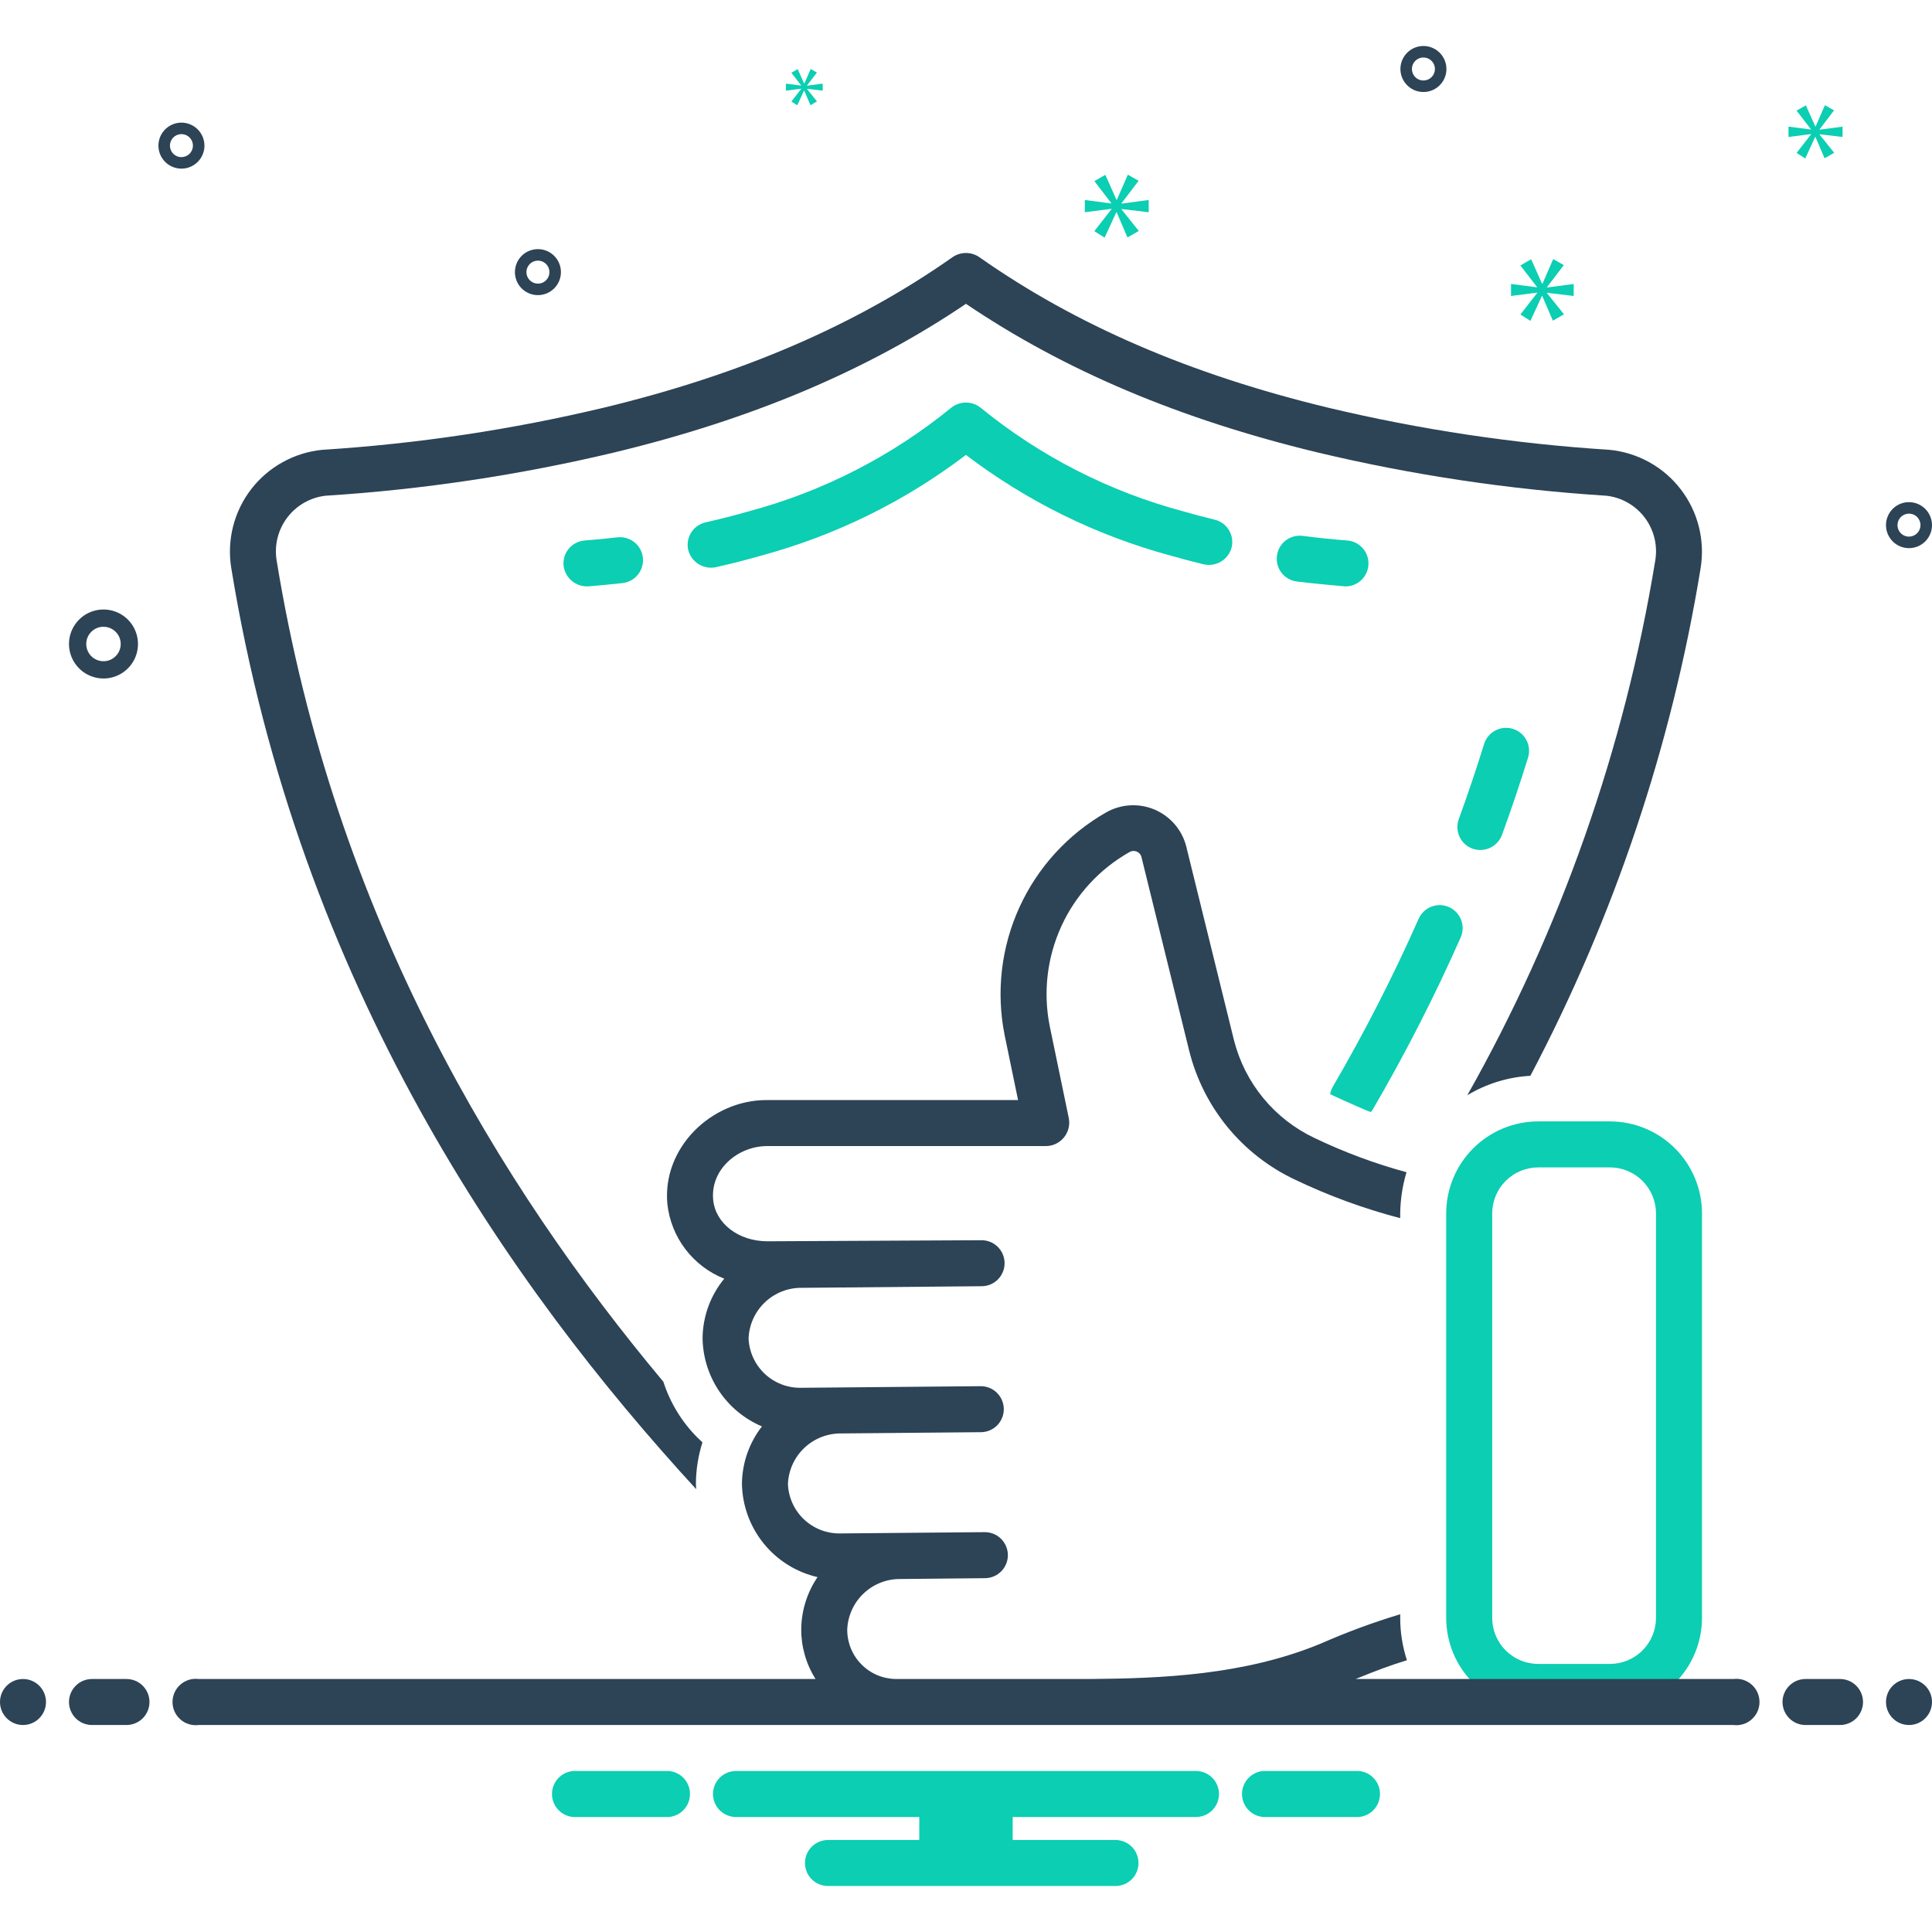
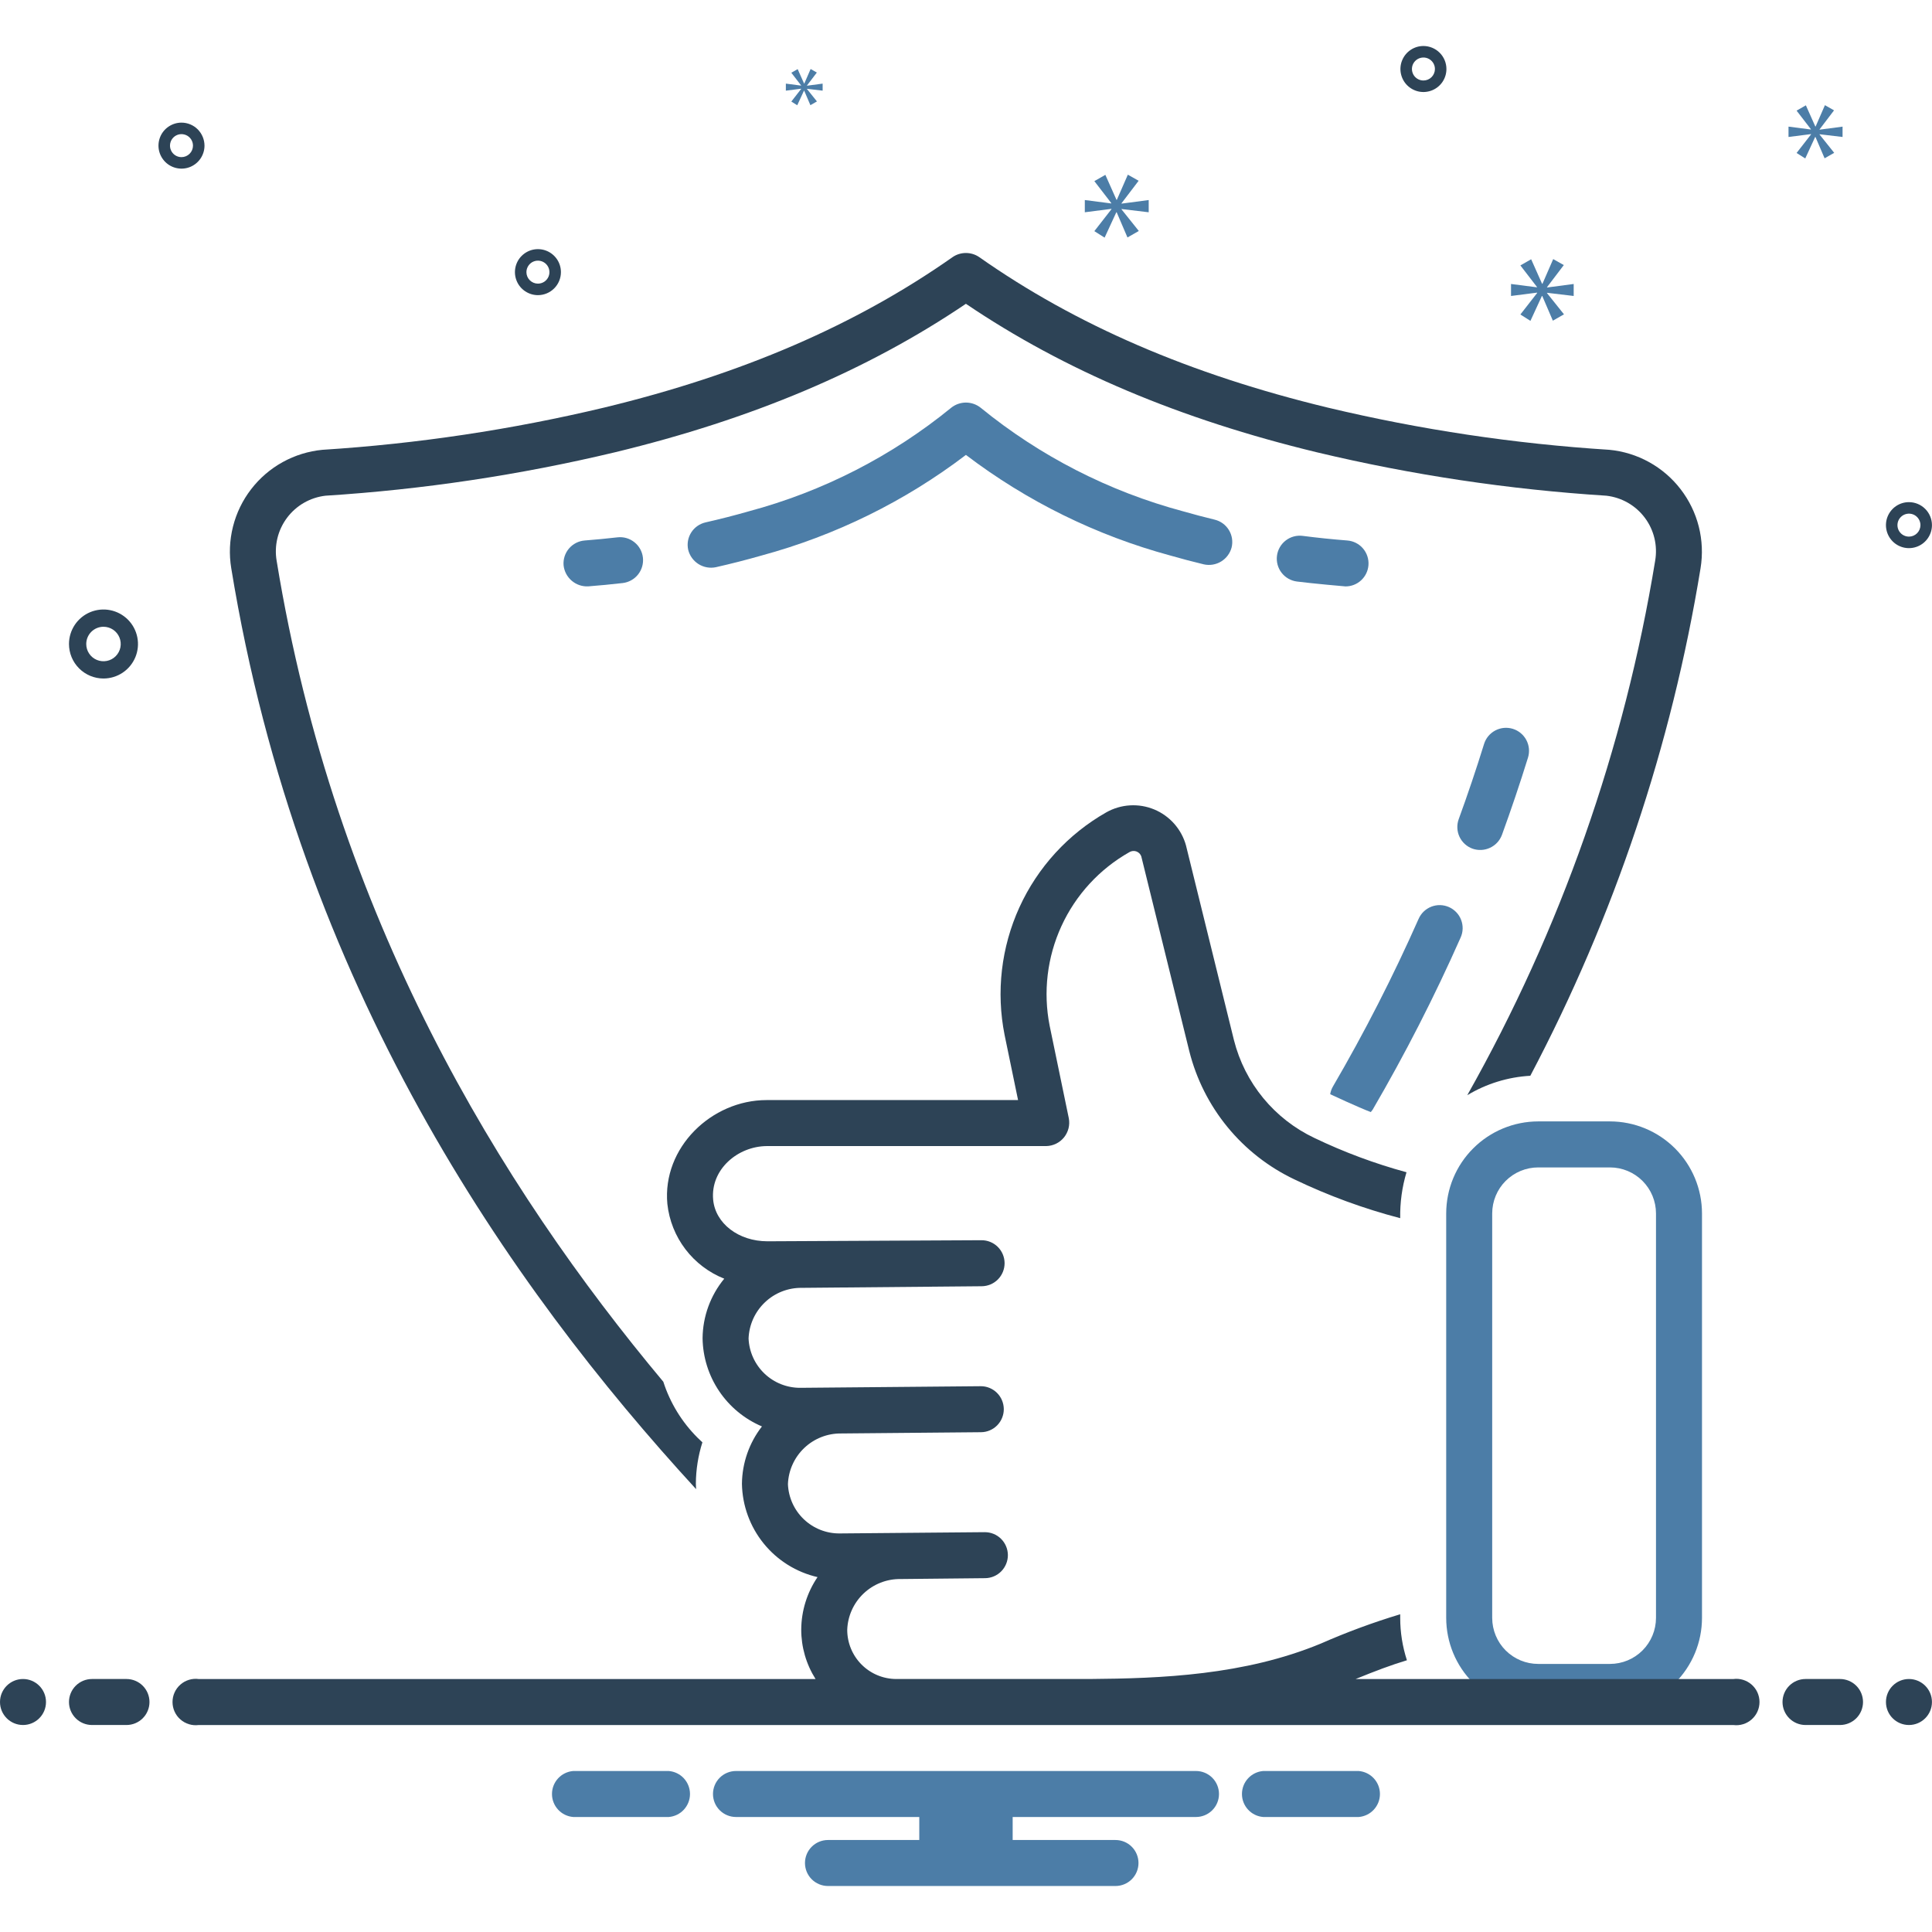
<svg xmlns="http://www.w3.org/2000/svg" width="78" height="78" viewBox="0 0 78 78" fill="none">
-   <path d="M55.246 22.819C55.256 22.698 55.241 22.575 55.203 22.459C55.166 22.343 55.105 22.236 55.026 22.143C54.947 22.05 54.85 21.974 54.741 21.919C54.633 21.864 54.514 21.83 54.392 21.821C53.789 21.774 53.184 21.711 52.593 21.635C52.349 21.603 52.102 21.67 51.907 21.82C51.712 21.971 51.584 22.192 51.553 22.436C51.521 22.681 51.588 22.927 51.738 23.123C51.888 23.318 52.11 23.445 52.354 23.477C52.976 23.557 54.297 23.675 54.321 23.675C54.555 23.675 54.78 23.587 54.951 23.428C55.123 23.27 55.228 23.052 55.246 22.819Z" fill="#0BCEB2" />
-   <path d="M47.761 20.642C44.773 19.842 41.989 18.418 39.593 16.462C39.424 16.327 39.214 16.253 38.997 16.253C38.781 16.253 38.571 16.327 38.402 16.462C36.005 18.418 33.221 19.843 30.232 20.643C29.66 20.807 29.073 20.957 28.486 21.09C28.367 21.117 28.255 21.167 28.155 21.237C28.055 21.308 27.97 21.397 27.905 21.5C27.84 21.603 27.796 21.718 27.775 21.838C27.755 21.958 27.758 22.081 27.785 22.201C27.844 22.438 27.993 22.642 28.2 22.773C28.406 22.903 28.655 22.949 28.895 22.901C29.516 22.761 30.138 22.602 30.745 22.428C33.733 21.619 36.535 20.24 38.997 18.366C41.46 20.24 44.262 21.619 47.249 22.428C47.699 22.557 48.15 22.676 48.603 22.785C48.842 22.838 49.092 22.797 49.301 22.669C49.51 22.541 49.662 22.338 49.724 22.101C49.782 21.862 49.742 21.609 49.614 21.399C49.486 21.189 49.279 21.038 49.04 20.98C48.612 20.877 48.186 20.764 47.761 20.642Z" fill="#0BCEB2" />
-   <path d="M24.925 21.694C24.486 21.745 24.046 21.787 23.605 21.821C23.36 21.84 23.132 21.956 22.971 22.143C22.811 22.33 22.732 22.573 22.751 22.818C22.776 23.061 22.893 23.286 23.079 23.445C23.264 23.604 23.504 23.686 23.748 23.673C24.212 23.637 24.675 23.592 25.138 23.539C25.383 23.511 25.606 23.386 25.759 23.193C25.912 23 25.982 22.754 25.954 22.51C25.926 22.265 25.802 22.042 25.608 21.889C25.416 21.736 25.17 21.666 24.925 21.694Z" fill="#0BCEB2" />
-   <path d="M59.448 34.262C59.68 34.344 59.934 34.332 60.157 34.229C60.38 34.125 60.553 33.938 60.639 33.708C61.014 32.68 61.368 31.629 61.692 30.585C61.764 30.35 61.74 30.096 61.625 29.879C61.51 29.662 61.314 29.499 61.079 29.426C60.844 29.353 60.59 29.376 60.373 29.491C60.155 29.605 59.992 29.8 59.918 30.035C59.603 31.05 59.259 32.072 58.894 33.072C58.852 33.186 58.834 33.308 58.839 33.43C58.844 33.552 58.873 33.671 58.925 33.782C58.976 33.892 59.049 33.992 59.139 34.074C59.228 34.157 59.334 34.221 59.448 34.262Z" fill="#0BCEB2" />
-   <path d="M64.999 45.274H62.101C61.116 45.275 60.172 45.667 59.476 46.363C58.779 47.06 58.388 48.004 58.387 48.989V65.32C58.388 66.305 58.779 67.249 59.476 67.945C60.172 68.641 61.116 69.033 62.101 69.034H64.999C65.984 69.033 66.928 68.641 67.625 67.945C68.321 67.249 68.713 66.305 68.714 65.32V48.989C68.713 48.004 68.321 47.06 67.625 46.363C66.928 45.667 65.984 45.275 64.999 45.274ZM66.857 65.32C66.856 65.812 66.66 66.284 66.312 66.632C65.964 66.981 65.492 67.177 64.999 67.177H62.101C61.609 67.177 61.137 66.981 60.788 66.632C60.44 66.284 60.245 65.812 60.244 65.32V48.989C60.245 48.496 60.44 48.024 60.788 47.676C61.137 47.328 61.609 47.132 62.101 47.131H64.999C65.492 47.132 65.964 47.328 66.312 47.676C66.66 48.024 66.856 48.496 66.857 48.989L66.857 65.32Z" fill="#0BCEB2" />
-   <path d="M28.165 58.046C27.53 57.413 27.056 56.638 26.782 55.785C20.199 47.913 13.517 37.028 11.171 22.642C11.119 22.339 11.13 22.029 11.202 21.73C11.274 21.431 11.407 21.15 11.591 20.904C11.775 20.658 12.008 20.453 12.274 20.299C12.54 20.146 12.835 20.049 13.141 20.014C17.078 19.764 20.987 19.177 24.825 18.261C30.372 16.921 35.016 14.958 38.998 12.266C42.98 14.958 47.623 16.921 53.171 18.261C57.008 19.177 60.917 19.764 64.855 20.014C65.161 20.048 65.456 20.145 65.723 20.298C65.99 20.451 66.222 20.657 66.407 20.903C66.591 21.149 66.724 21.43 66.796 21.729C66.867 22.028 66.877 22.339 66.825 22.642C65.583 30.223 63.016 37.526 59.24 44.217C60.011 43.752 60.885 43.483 61.785 43.433C65.168 37.019 67.49 30.098 68.658 22.941C68.749 22.382 68.725 21.811 68.587 21.263C68.449 20.714 68.199 20.2 67.854 19.752C67.509 19.304 67.076 18.931 66.581 18.658C66.086 18.384 65.54 18.215 64.977 18.16C61.145 17.917 57.341 17.347 53.607 16.456C48.042 15.111 43.438 13.124 39.533 10.379C39.376 10.272 39.189 10.214 38.998 10.214C38.807 10.214 38.62 10.272 38.462 10.379C34.558 13.124 29.954 15.111 24.389 16.456C20.654 17.347 16.851 17.917 13.019 18.16C12.456 18.214 11.91 18.383 11.415 18.657C10.919 18.93 10.486 19.303 10.14 19.751C9.795 20.199 9.546 20.714 9.408 21.262C9.27 21.811 9.246 22.382 9.338 22.941C12.085 39.788 20.577 51.924 28.106 60.121C28.103 60.045 28.096 59.97 28.096 59.893C28.1 59.329 28.189 58.769 28.36 58.232C28.293 58.171 28.228 58.109 28.165 58.046Z" fill="#2D4356" />
-   <path d="M55.417 44.802C56.729 42.553 57.916 40.232 58.97 37.85C59.02 37.739 59.048 37.618 59.051 37.496C59.054 37.374 59.033 37.252 58.989 37.138C58.946 37.024 58.88 36.919 58.795 36.831C58.711 36.742 58.61 36.671 58.498 36.621C58.386 36.572 58.266 36.545 58.144 36.542C58.021 36.54 57.9 36.561 57.786 36.605C57.672 36.65 57.568 36.717 57.479 36.801C57.391 36.886 57.321 36.987 57.272 37.099C56.245 39.418 55.09 41.677 53.813 43.867C53.758 43.963 53.721 44.067 53.703 44.176C53.761 44.207 54.844 44.706 55.342 44.899C55.369 44.868 55.394 44.836 55.417 44.802Z" fill="#0BCEB2" />
-   <path d="M0.929 69.643C1.441 69.643 1.857 69.227 1.857 68.714C1.857 68.201 1.441 67.786 0.929 67.786C0.416 67.786 0 68.201 0 68.714C0 69.227 0.416 69.643 0.929 69.643Z" fill="#2D4356" />
-   <path d="M5.107 67.786H3.714C3.467 67.786 3.231 67.883 3.057 68.058C2.883 68.232 2.785 68.468 2.785 68.714C2.785 68.96 2.883 69.197 3.057 69.371C3.231 69.545 3.467 69.643 3.714 69.643H5.107C5.353 69.643 5.589 69.545 5.763 69.371C5.937 69.197 6.035 68.96 6.035 68.714C6.035 68.468 5.937 68.232 5.763 68.058C5.589 67.883 5.353 67.786 5.107 67.786Z" fill="#2D4356" />
-   <path d="M74.286 67.786H72.893C72.647 67.786 72.411 67.883 72.237 68.058C72.063 68.232 71.965 68.468 71.965 68.714C71.965 68.96 72.063 69.197 72.237 69.371C72.411 69.545 72.647 69.643 72.893 69.643H74.286C74.532 69.643 74.769 69.545 74.943 69.371C75.117 69.197 75.215 68.96 75.215 68.714C75.215 68.468 75.117 68.232 74.943 68.058C74.769 67.883 74.532 67.786 74.286 67.786Z" fill="#2D4356" />
-   <path d="M77.071 69.643C77.584 69.643 78 69.227 78 68.714C78 68.201 77.584 67.786 77.071 67.786C76.558 67.786 76.143 68.201 76.143 68.714C76.143 69.227 76.558 69.643 77.071 69.643Z" fill="#2D4356" />
-   <path d="M54.857 71.5H51C50.766 71.519 50.548 71.625 50.39 71.797C50.231 71.969 50.143 72.194 50.143 72.429C50.143 72.663 50.231 72.888 50.39 73.06C50.548 73.233 50.766 73.338 51 73.357H54.857C55.09 73.338 55.308 73.233 55.467 73.06C55.626 72.888 55.714 72.663 55.714 72.429C55.714 72.194 55.626 71.969 55.467 71.797C55.308 71.625 55.09 71.519 54.857 71.5Z" fill="#0BCEB2" />
-   <path d="M27 71.5H23.142C22.909 71.519 22.691 71.625 22.532 71.797C22.373 71.969 22.285 72.194 22.285 72.429C22.285 72.663 22.373 72.888 22.532 73.06C22.691 73.233 22.909 73.338 23.142 73.357H27C27.233 73.338 27.451 73.233 27.61 73.06C27.768 72.888 27.857 72.663 27.857 72.429C27.857 72.194 27.768 71.969 27.61 71.797C27.451 71.625 27.233 71.519 27 71.5Z" fill="#0BCEB2" />
-   <path d="M48.285 71.5H29.714C29.468 71.5 29.231 71.598 29.057 71.772C28.883 71.946 28.785 72.182 28.785 72.429C28.785 72.675 28.883 72.911 29.057 73.085C29.231 73.259 29.468 73.357 29.714 73.357H37.114V74.286H33.428C33.182 74.286 32.946 74.383 32.771 74.558C32.597 74.732 32.499 74.968 32.499 75.214C32.499 75.461 32.597 75.697 32.771 75.871C32.946 76.045 33.182 76.143 33.428 76.143H45.035C45.281 76.143 45.518 76.045 45.692 75.871C45.866 75.697 45.964 75.461 45.964 75.214C45.964 74.968 45.866 74.732 45.692 74.558C45.518 74.383 45.281 74.286 45.035 74.286H40.884V73.357H48.285C48.531 73.357 48.768 73.259 48.942 73.085C49.116 72.911 49.214 72.675 49.214 72.429C49.214 72.182 49.116 71.946 48.942 71.772C48.768 71.598 48.531 71.5 48.285 71.5Z" fill="#0BCEB2" />
-   <path d="M69.978 67.786H54.73C55.554 67.45 56.14 67.229 56.801 67.028C56.622 66.477 56.53 65.9 56.53 65.32V65.172C55.44 65.5 54.371 65.895 53.329 66.354C50.241 67.634 46.88 67.764 43.978 67.786H36.181C35.655 67.783 35.152 67.573 34.782 67.2C34.411 66.827 34.204 66.323 34.205 65.797C34.225 65.243 34.461 64.718 34.863 64.335C35.265 63.953 35.8 63.742 36.355 63.749C36.355 63.749 39.769 63.715 39.771 63.715C40.017 63.712 40.252 63.612 40.425 63.436C40.597 63.261 40.693 63.023 40.691 62.777C40.688 62.531 40.588 62.296 40.412 62.123C40.237 61.951 39.999 61.855 39.753 61.857C39.753 61.857 33.904 61.909 33.901 61.909C33.363 61.913 32.844 61.708 32.454 61.337C32.064 60.966 31.834 60.458 31.811 59.92C31.831 59.366 32.067 58.841 32.469 58.459C32.871 58.076 33.406 57.866 33.961 57.872L39.605 57.821C39.852 57.819 40.087 57.719 40.26 57.543C40.432 57.367 40.528 57.13 40.526 56.884C40.523 56.638 40.423 56.403 40.248 56.23C40.072 56.057 39.835 55.962 39.589 55.964L32.312 56.029C31.774 56.032 31.256 55.827 30.866 55.456C30.477 55.085 30.246 54.578 30.222 54.041C30.242 53.486 30.478 52.962 30.88 52.579C31.281 52.197 31.816 51.986 32.371 51.993L39.637 51.928C39.883 51.926 40.118 51.826 40.291 51.651C40.463 51.475 40.559 51.239 40.558 50.993C40.556 50.747 40.457 50.512 40.282 50.339C40.107 50.166 39.87 50.069 39.624 50.071L31.002 50.114H30.982C29.82 50.114 28.881 49.395 28.792 48.435C28.679 47.215 29.782 46.279 30.957 46.27H42.242C42.379 46.267 42.514 46.234 42.637 46.174C42.76 46.113 42.868 46.027 42.955 45.921C43.041 45.815 43.103 45.691 43.138 45.559C43.172 45.426 43.176 45.288 43.152 45.153L42.377 41.412C42.109 40.053 42.276 38.644 42.854 37.385C43.432 36.127 44.393 35.083 45.599 34.401C45.64 34.376 45.687 34.361 45.735 34.356C45.783 34.352 45.831 34.358 45.877 34.374C45.923 34.39 45.964 34.416 45.999 34.45C46.033 34.484 46.059 34.525 46.076 34.57L48.015 42.437C48.297 43.56 48.823 44.606 49.557 45.502C50.291 46.397 51.214 47.118 52.26 47.615C53.63 48.272 55.06 48.796 56.53 49.18C56.519 48.553 56.605 47.927 56.784 47.326C55.506 46.978 54.262 46.515 53.067 45.942C52.268 45.564 51.562 45.014 51 44.331C50.438 43.648 50.035 42.85 49.818 41.992C49.818 41.992 47.881 34.131 47.88 34.126C47.79 33.803 47.627 33.505 47.405 33.255C47.183 33.004 46.907 32.807 46.597 32.678C46.288 32.55 45.953 32.494 45.619 32.514C45.284 32.534 44.959 32.63 44.667 32.794C43.123 33.671 41.896 35.012 41.158 36.627C40.421 38.241 40.211 40.047 40.559 41.788L41.102 44.412H30.95C28.721 44.412 26.733 46.334 26.943 48.606C27.015 49.27 27.267 49.903 27.672 50.434C28.077 50.966 28.619 51.377 29.24 51.624C28.682 52.301 28.373 53.149 28.365 54.027C28.376 54.789 28.608 55.531 29.034 56.164C29.46 56.796 30.06 57.291 30.762 57.588C30.246 58.251 29.962 59.066 29.954 59.906C29.97 60.784 30.279 61.632 30.832 62.315C31.385 62.997 32.15 63.475 33.006 63.672C32.583 64.295 32.354 65.03 32.348 65.783C32.346 66.492 32.547 67.187 32.926 67.786H8.023C7.891 67.769 7.756 67.78 7.629 67.818C7.501 67.857 7.384 67.923 7.284 68.01C7.183 68.098 7.103 68.207 7.048 68.328C6.993 68.449 6.965 68.581 6.965 68.714C6.965 68.847 6.993 68.979 7.048 69.101C7.103 69.222 7.183 69.33 7.284 69.418C7.384 69.506 7.501 69.572 7.629 69.61C7.756 69.649 7.891 69.66 8.023 69.643H69.978C70.11 69.66 70.245 69.649 70.372 69.61C70.499 69.572 70.617 69.506 70.717 69.418C70.817 69.33 70.898 69.222 70.953 69.101C71.007 68.979 71.036 68.847 71.036 68.714C71.036 68.581 71.007 68.449 70.953 68.328C70.898 68.207 70.817 68.098 70.717 68.01C70.617 67.923 70.499 67.857 70.372 67.818C70.245 67.78 70.11 67.769 69.978 67.786Z" fill="#2D4356" />
-   <path d="M4.178 27.393C4.453 27.393 4.723 27.311 4.952 27.158C5.181 27.005 5.359 26.788 5.465 26.533C5.57 26.279 5.598 25.998 5.544 25.728C5.49 25.458 5.358 25.21 5.163 25.015C4.968 24.82 4.72 24.688 4.45 24.634C4.18 24.58 3.9 24.608 3.645 24.713C3.39 24.819 3.173 24.997 3.02 25.226C2.867 25.455 2.785 25.725 2.785 26C2.786 26.369 2.932 26.723 3.194 26.985C3.455 27.246 3.809 27.392 4.178 27.393ZM4.178 25.304C4.316 25.304 4.45 25.345 4.565 25.421C4.679 25.497 4.769 25.606 4.821 25.733C4.874 25.861 4.888 26.001 4.861 26.136C4.834 26.271 4.768 26.395 4.67 26.492C4.573 26.59 4.449 26.656 4.314 26.683C4.179 26.71 4.039 26.696 3.912 26.643C3.784 26.591 3.675 26.502 3.599 26.387C3.522 26.272 3.482 26.138 3.482 26C3.482 25.815 3.555 25.638 3.686 25.508C3.816 25.377 3.993 25.304 4.178 25.304Z" fill="#2D4356" />
-   <path d="M77.071 20.273C76.888 20.273 76.708 20.327 76.555 20.429C76.403 20.531 76.284 20.676 76.213 20.846C76.143 21.015 76.125 21.202 76.16 21.382C76.196 21.562 76.285 21.728 76.415 21.858C76.544 21.988 76.71 22.076 76.89 22.112C77.07 22.148 77.257 22.129 77.427 22.059C77.596 21.989 77.741 21.87 77.843 21.717C77.945 21.564 78 21.385 78 21.201C77.999 20.955 77.901 20.719 77.727 20.545C77.553 20.371 77.317 20.273 77.071 20.273ZM77.071 21.665C76.979 21.665 76.89 21.638 76.813 21.587C76.737 21.536 76.677 21.463 76.642 21.379C76.607 21.294 76.598 21.201 76.616 21.11C76.634 21.02 76.678 20.938 76.743 20.873C76.808 20.808 76.891 20.764 76.981 20.746C77.071 20.728 77.164 20.737 77.249 20.772C77.334 20.807 77.406 20.867 77.457 20.943C77.508 21.019 77.535 21.109 77.535 21.201C77.535 21.324 77.486 21.442 77.399 21.529C77.312 21.616 77.194 21.665 77.071 21.665Z" fill="#2D4356" />
-   <path d="M7.325 4.951C7.141 4.951 6.962 5.006 6.809 5.108C6.656 5.21 6.537 5.355 6.467 5.524C6.397 5.694 6.378 5.881 6.414 6.061C6.45 6.241 6.539 6.406 6.668 6.536C6.798 6.666 6.964 6.755 7.144 6.79C7.324 6.826 7.511 6.808 7.68 6.738C7.85 6.667 7.995 6.548 8.097 6.396C8.199 6.243 8.254 6.063 8.254 5.88C8.253 5.633 8.155 5.397 7.981 5.223C7.807 5.049 7.571 4.951 7.325 4.951ZM7.325 6.344C7.233 6.344 7.143 6.317 7.067 6.266C6.991 6.215 6.931 6.142 6.896 6.057C6.861 5.972 6.852 5.879 6.87 5.789C6.888 5.699 6.932 5.616 6.997 5.551C7.062 5.486 7.144 5.442 7.234 5.424C7.325 5.406 7.418 5.416 7.503 5.451C7.588 5.486 7.66 5.545 7.711 5.622C7.762 5.698 7.789 5.788 7.789 5.88C7.789 6.003 7.74 6.121 7.653 6.208C7.566 6.295 7.448 6.344 7.325 6.344Z" fill="#2D4356" />
-   <path d="M57.468 1.857C57.284 1.857 57.104 1.912 56.952 2.014C56.799 2.116 56.68 2.261 56.61 2.43C56.539 2.6 56.521 2.787 56.557 2.967C56.593 3.147 56.681 3.312 56.811 3.442C56.941 3.572 57.106 3.661 57.286 3.696C57.467 3.732 57.653 3.714 57.823 3.644C57.993 3.573 58.138 3.454 58.24 3.302C58.342 3.149 58.396 2.969 58.396 2.786C58.396 2.54 58.298 2.304 58.124 2.129C57.95 1.955 57.714 1.857 57.468 1.857ZM57.468 3.25C57.376 3.25 57.286 3.223 57.21 3.172C57.133 3.121 57.074 3.048 57.039 2.963C57.004 2.879 56.994 2.785 57.012 2.695C57.03 2.605 57.074 2.522 57.139 2.457C57.204 2.393 57.287 2.348 57.377 2.33C57.467 2.312 57.56 2.322 57.645 2.357C57.73 2.392 57.803 2.451 57.854 2.528C57.905 2.604 57.932 2.694 57.932 2.786C57.932 2.909 57.883 3.027 57.796 3.114C57.709 3.201 57.591 3.25 57.468 3.25Z" fill="#2D4356" />
-   <path d="M22.646 10.987C22.646 10.803 22.592 10.624 22.49 10.471C22.388 10.318 22.243 10.199 22.073 10.129C21.903 10.059 21.717 10.04 21.537 10.076C21.356 10.112 21.191 10.2 21.061 10.33C20.931 10.46 20.843 10.626 20.807 10.806C20.771 10.986 20.79 11.172 20.86 11.342C20.93 11.512 21.049 11.657 21.202 11.759C21.355 11.861 21.534 11.915 21.718 11.915C21.964 11.915 22.2 11.817 22.374 11.643C22.548 11.469 22.646 11.233 22.646 10.987ZM21.253 10.987C21.253 10.895 21.281 10.805 21.332 10.729C21.383 10.652 21.455 10.593 21.54 10.558C21.625 10.523 21.718 10.514 21.808 10.531C21.898 10.549 21.981 10.594 22.046 10.658C22.111 10.723 22.155 10.806 22.173 10.896C22.191 10.986 22.182 11.08 22.147 11.164C22.111 11.249 22.052 11.322 21.976 11.373C21.899 11.424 21.809 11.451 21.718 11.451C21.595 11.451 21.477 11.402 21.39 11.315C21.302 11.228 21.253 11.11 21.253 10.987Z" fill="#2D4356" />
-   <path d="M45.279 8.206L45.97 7.298L45.534 7.052L45.09 8.068H45.076L44.626 7.059L44.182 7.313L44.865 8.199V8.214L43.797 8.075V8.569L44.872 8.431V8.446L44.182 9.332L44.596 9.594L45.069 8.569H45.083L45.519 9.587L45.977 9.325L45.279 8.453V8.439L46.376 8.569V8.075L45.279 8.221V8.206Z" fill="#0BCEB2" />
-   <path d="M32.348 3.589L31.95 4.099L32.189 4.25L32.461 3.66H32.469L32.72 4.246L32.984 4.095L32.582 3.593V3.585L33.214 3.66V3.376L32.582 3.459V3.451L32.98 2.928L32.729 2.786L32.474 3.371H32.465L32.206 2.79L31.95 2.937L32.344 3.447V3.455L31.729 3.376V3.66L32.348 3.581V3.589Z" fill="#0BCEB2" />
-   <path d="M63.534 11.949V11.465L62.458 11.607V11.593L63.135 10.703L62.707 10.46L62.273 11.458H62.258L61.817 10.467L61.382 10.717L62.052 11.586V11.6L61.004 11.465V11.949L62.059 11.814V11.828L61.382 12.697L61.788 12.954L62.251 11.949H62.265L62.693 12.947L63.142 12.69L62.458 11.835V11.821L63.534 11.949Z" fill="#0BCEB2" />
-   <path d="M73.461 5.223L74.045 4.455L73.677 4.246L73.302 5.106H73.289L72.908 4.252L72.533 4.467L73.111 5.217V5.229L72.207 5.112V5.53L73.117 5.414V5.426L72.533 6.175L72.883 6.397L73.283 5.53H73.295L73.664 6.391L74.051 6.169L73.461 5.432V5.42L74.389 5.53V5.112L73.461 5.235V5.223Z" fill="#0BCEB2" />
+   <path d="M55.248 22.819C55.258 22.697 55.243 22.575 55.205 22.459C55.168 22.343 55.107 22.236 55.028 22.143C54.949 22.05 54.852 21.974 54.743 21.919C54.635 21.864 54.516 21.83 54.394 21.821C53.791 21.774 53.186 21.711 52.595 21.635C52.35 21.603 52.104 21.67 51.909 21.82C51.714 21.97 51.586 22.192 51.555 22.436C51.523 22.681 51.59 22.927 51.74 23.122C51.89 23.317 52.112 23.445 52.356 23.477C52.978 23.557 54.299 23.675 54.323 23.675C54.557 23.675 54.782 23.587 54.953 23.428C55.125 23.269 55.23 23.052 55.248 22.819Z" fill="#4C7DA7" />
+   <path d="M47.761 20.642C44.773 19.842 41.989 18.417 39.593 16.462C39.424 16.327 39.214 16.253 38.997 16.253C38.781 16.253 38.571 16.327 38.402 16.462C36.005 18.418 33.221 19.843 30.232 20.643C29.66 20.807 29.073 20.957 28.486 21.09C28.367 21.117 28.255 21.167 28.155 21.237C28.055 21.307 27.97 21.397 27.905 21.5C27.84 21.603 27.796 21.718 27.775 21.838C27.755 21.958 27.758 22.081 27.785 22.2C27.844 22.437 27.993 22.642 28.2 22.773C28.406 22.903 28.655 22.949 28.895 22.901C29.516 22.761 30.138 22.602 30.745 22.428C33.733 21.619 36.535 20.24 38.997 18.366C41.46 20.24 44.262 21.619 47.249 22.428C47.699 22.557 48.15 22.676 48.603 22.785C48.842 22.838 49.092 22.796 49.301 22.669C49.51 22.541 49.662 22.338 49.724 22.101C49.782 21.861 49.742 21.609 49.614 21.399C49.486 21.189 49.279 21.038 49.04 20.98C48.612 20.876 48.186 20.764 47.761 20.642Z" fill="#4C7DA7" />
+   <path d="M24.927 21.694C24.488 21.744 24.048 21.787 23.607 21.821C23.361 21.84 23.134 21.956 22.973 22.143C22.813 22.33 22.734 22.573 22.753 22.818C22.777 23.061 22.895 23.286 23.081 23.445C23.266 23.604 23.506 23.686 23.75 23.673C24.214 23.637 24.677 23.592 25.14 23.539C25.385 23.51 25.608 23.386 25.761 23.193C25.914 23 25.984 22.754 25.956 22.51C25.928 22.265 25.803 22.041 25.61 21.889C25.418 21.735 25.172 21.665 24.927 21.694Z" fill="#4C7DA7" />
+   <path d="M59.446 34.262C59.678 34.344 59.932 34.332 60.155 34.228C60.378 34.125 60.551 33.938 60.637 33.708C61.012 32.679 61.366 31.629 61.69 30.585C61.762 30.35 61.738 30.096 61.623 29.878C61.508 29.661 61.312 29.498 61.077 29.425C60.842 29.353 60.588 29.376 60.371 29.49C60.153 29.604 59.989 29.8 59.916 30.035C59.601 31.05 59.257 32.072 58.892 33.072C58.85 33.186 58.832 33.308 58.837 33.429C58.842 33.551 58.871 33.671 58.923 33.782C58.974 33.892 59.047 33.991 59.137 34.074C59.227 34.156 59.332 34.22 59.446 34.262Z" fill="#4C7DA7" />
+   <path d="M64.999 45.274H62.101C61.116 45.276 60.172 45.667 59.476 46.364C58.779 47.06 58.388 48.004 58.387 48.989V65.32C58.388 66.305 58.779 67.249 59.476 67.945C60.172 68.642 61.116 69.034 62.101 69.035H64.999C65.984 69.034 66.928 68.642 67.625 67.945C68.321 67.249 68.713 66.305 68.714 65.32V48.989C68.713 48.004 68.321 47.06 67.625 46.364C66.928 45.667 65.984 45.276 64.999 45.274ZM66.857 65.32C66.856 65.812 66.66 66.285 66.312 66.633C65.964 66.981 65.492 67.177 64.999 67.177H62.101C61.609 67.177 61.137 66.981 60.788 66.633C60.44 66.285 60.245 65.812 60.244 65.32V48.989C60.245 48.496 60.44 48.024 60.788 47.676C61.137 47.328 61.609 47.132 62.101 47.132H64.999C65.492 47.132 65.964 47.328 66.312 47.676C66.66 48.024 66.856 48.496 66.857 48.989L66.857 65.32Z" fill="#4C7DA7" />
+   <path d="M28.163 58.045C27.528 57.412 27.054 56.637 26.78 55.785C20.197 47.913 13.515 37.027 11.169 22.641C11.117 22.338 11.128 22.028 11.2 21.729C11.272 21.431 11.405 21.15 11.589 20.904C11.773 20.658 12.006 20.452 12.272 20.299C12.539 20.146 12.833 20.049 13.139 20.013C17.076 19.763 20.985 19.177 24.823 18.261C30.37 16.921 35.014 14.957 38.996 12.265C42.977 14.957 47.622 16.921 53.169 18.261C57.007 19.177 60.916 19.763 64.853 20.013C65.159 20.048 65.454 20.145 65.721 20.297C65.988 20.45 66.221 20.656 66.405 20.902C66.59 21.148 66.722 21.43 66.794 21.729C66.865 22.028 66.875 22.338 66.823 22.641C65.581 30.223 63.014 37.526 59.238 44.216C60.009 43.752 60.883 43.482 61.783 43.432C65.167 37.018 67.488 30.098 68.656 22.94C68.747 22.382 68.723 21.811 68.585 21.262C68.447 20.714 68.197 20.2 67.852 19.752C67.507 19.303 67.074 18.931 66.579 18.657C66.084 18.383 65.538 18.214 64.975 18.16C61.143 17.917 57.34 17.347 53.605 16.456C48.04 15.111 43.436 13.123 39.532 10.379C39.374 10.271 39.187 10.214 38.996 10.214C38.805 10.214 38.618 10.271 38.461 10.379C34.556 13.123 29.952 15.111 24.387 16.456C20.652 17.347 16.849 17.917 13.017 18.16C12.454 18.214 11.908 18.383 11.413 18.656C10.917 18.93 10.484 19.302 10.139 19.751C9.793 20.199 9.544 20.713 9.406 21.262C9.268 21.811 9.244 22.382 9.336 22.94C12.084 39.788 20.575 51.924 28.104 60.121C28.101 60.045 28.094 59.969 28.094 59.892C28.098 59.329 28.187 58.769 28.358 58.231C28.291 58.171 28.226 58.109 28.163 58.045Z" fill="#2D4356" />
+   <path d="M55.417 44.802C56.729 42.552 57.916 40.231 58.97 37.85C59.02 37.739 59.048 37.618 59.051 37.496C59.054 37.373 59.033 37.252 58.989 37.138C58.946 37.023 58.88 36.919 58.795 36.83C58.711 36.742 58.61 36.671 58.498 36.621C58.386 36.572 58.266 36.545 58.144 36.542C58.021 36.539 57.9 36.561 57.786 36.605C57.672 36.65 57.568 36.716 57.479 36.801C57.391 36.886 57.321 36.987 57.272 37.099C56.245 39.417 55.09 41.677 53.813 43.867C53.758 43.962 53.721 44.067 53.703 44.176C53.761 44.206 54.844 44.706 55.342 44.898C55.369 44.868 55.394 44.836 55.417 44.802Z" fill="#4C7DA7" />
+   <path d="M0.929 69.643C1.441 69.643 1.857 69.228 1.857 68.715C1.857 68.202 1.441 67.786 0.929 67.786C0.416 67.786 0 68.202 0 68.715C0 69.228 0.416 69.643 0.929 69.643Z" fill="#2D4356" />
+   <path d="M5.107 67.786H3.714C3.467 67.786 3.231 67.884 3.057 68.058C2.883 68.232 2.785 68.468 2.785 68.715C2.785 68.961 2.883 69.197 3.057 69.371C3.231 69.545 3.467 69.643 3.714 69.643H5.107C5.353 69.643 5.589 69.545 5.763 69.371C5.937 69.197 6.035 68.961 6.035 68.715C6.035 68.468 5.937 68.232 5.763 68.058C5.589 67.884 5.353 67.786 5.107 67.786Z" fill="#2D4356" />
+   <path d="M74.286 67.786H72.893C72.647 67.786 72.411 67.884 72.237 68.058C72.063 68.232 71.965 68.468 71.965 68.715C71.965 68.961 72.063 69.197 72.237 69.371C72.411 69.545 72.647 69.643 72.893 69.643H74.286C74.532 69.643 74.769 69.545 74.943 69.371C75.117 69.197 75.215 68.961 75.215 68.715C75.215 68.468 75.117 68.232 74.943 68.058C74.769 67.884 74.532 67.786 74.286 67.786Z" fill="#2D4356" />
+   <path d="M77.069 69.643C77.582 69.643 77.998 69.228 77.998 68.715C77.998 68.202 77.582 67.786 77.069 67.786C76.556 67.786 76.141 68.202 76.141 68.715C76.141 69.228 76.556 69.643 77.069 69.643Z" fill="#2D4356" />
+   <path d="M54.855 71.5H50.998C50.764 71.519 50.547 71.625 50.388 71.797C50.229 71.969 50.141 72.194 50.141 72.429C50.141 72.663 50.229 72.888 50.388 73.06C50.547 73.233 50.764 73.338 50.998 73.357H54.855C55.088 73.338 55.306 73.233 55.465 73.06C55.624 72.888 55.712 72.663 55.712 72.429C55.712 72.194 55.624 71.969 55.465 71.797C55.306 71.625 55.088 71.519 54.855 71.5Z" fill="#4C7DA7" />
+   <path d="M27 71.5H23.142C22.909 71.519 22.691 71.625 22.532 71.797C22.373 71.969 22.285 72.194 22.285 72.429C22.285 72.663 22.373 72.888 22.532 73.06C22.691 73.233 22.909 73.338 23.142 73.357H27C27.233 73.338 27.451 73.233 27.61 73.06C27.768 72.888 27.857 72.663 27.857 72.429C27.857 72.194 27.768 71.969 27.61 71.797C27.451 71.625 27.233 71.519 27 71.5Z" fill="#4C7DA7" />
+   <path d="M48.285 71.5H29.714C29.468 71.5 29.231 71.598 29.057 71.772C28.883 71.946 28.785 72.182 28.785 72.429C28.785 72.675 28.883 72.911 29.057 73.085C29.231 73.259 29.468 73.357 29.714 73.357H37.114V74.286H33.428C33.182 74.286 32.946 74.383 32.771 74.558C32.597 74.732 32.499 74.968 32.499 75.214C32.499 75.461 32.597 75.697 32.771 75.871C32.946 76.045 33.182 76.143 33.428 76.143H45.035C45.281 76.143 45.518 76.045 45.692 75.871C45.866 75.697 45.964 75.461 45.964 75.214C45.964 74.968 45.866 74.732 45.692 74.558C45.518 74.383 45.281 74.286 45.035 74.286H40.884V73.357H48.285C48.531 73.357 48.768 73.259 48.942 73.085C49.116 72.911 49.214 72.675 49.214 72.429C49.214 72.182 49.116 71.946 48.942 71.772C48.768 71.598 48.531 71.5 48.285 71.5Z" fill="#4C7DA7" />
+   <path d="M69.978 67.787H54.73C55.554 67.451 56.14 67.23 56.801 67.029C56.622 66.477 56.53 65.901 56.53 65.321V65.172C55.44 65.501 54.371 65.895 53.329 66.354C50.241 67.634 46.88 67.765 43.978 67.786H36.181C35.655 67.784 35.152 67.573 34.782 67.201C34.411 66.828 34.204 66.323 34.205 65.798C34.225 65.243 34.461 64.719 34.863 64.336C35.265 63.954 35.8 63.743 36.355 63.75C36.355 63.75 39.769 63.715 39.771 63.715C40.017 63.713 40.252 63.613 40.425 63.437C40.597 63.261 40.693 63.024 40.691 62.778C40.688 62.532 40.588 62.296 40.412 62.124C40.237 61.951 39.999 61.856 39.753 61.858C39.753 61.858 33.904 61.909 33.901 61.909C33.363 61.914 32.844 61.709 32.454 61.338C32.064 60.967 31.834 60.459 31.811 59.921C31.831 59.367 32.067 58.842 32.469 58.459C32.871 58.077 33.406 57.866 33.961 57.873L39.605 57.822C39.852 57.82 40.087 57.72 40.26 57.544C40.432 57.368 40.528 57.131 40.526 56.885C40.523 56.639 40.423 56.403 40.248 56.231C40.072 56.058 39.835 55.962 39.589 55.965L32.312 56.03C31.774 56.033 31.256 55.828 30.866 55.457C30.477 55.086 30.246 54.579 30.222 54.041C30.242 53.487 30.478 52.963 30.88 52.58C31.281 52.197 31.816 51.987 32.371 51.994L39.637 51.929C39.883 51.926 40.118 51.827 40.291 51.651C40.463 51.476 40.559 51.24 40.558 50.994C40.556 50.748 40.457 50.512 40.282 50.339C40.107 50.166 39.87 50.07 39.624 50.071L31.002 50.114H30.982C29.82 50.114 28.881 49.395 28.792 48.436C28.679 47.215 29.782 46.279 30.957 46.27H42.242C42.379 46.267 42.514 46.234 42.637 46.174C42.76 46.114 42.868 46.028 42.955 45.922C43.041 45.816 43.103 45.692 43.138 45.559C43.172 45.427 43.176 45.288 43.152 45.154L42.377 41.412C42.109 40.053 42.276 38.645 42.854 37.386C43.432 36.128 44.393 35.083 45.599 34.402C45.64 34.377 45.687 34.362 45.735 34.357C45.783 34.352 45.831 34.358 45.877 34.374C45.923 34.391 45.964 34.416 45.999 34.45C46.033 34.484 46.059 34.526 46.076 34.571L48.015 42.438C48.297 43.56 48.823 44.607 49.557 45.502C50.291 46.398 51.214 47.119 52.26 47.616C53.63 48.273 55.06 48.797 56.53 49.181C56.519 48.553 56.605 47.928 56.784 47.327C55.506 46.979 54.262 46.516 53.067 45.943C52.268 45.565 51.562 45.015 51 44.332C50.438 43.649 50.035 42.85 49.818 41.993C49.818 41.993 47.881 34.132 47.88 34.127C47.79 33.804 47.627 33.506 47.405 33.255C47.183 33.005 46.907 32.807 46.597 32.679C46.288 32.551 45.953 32.495 45.619 32.515C45.284 32.535 44.959 32.631 44.667 32.795C43.123 33.672 41.896 35.013 41.158 36.627C40.421 38.242 40.211 40.048 40.559 41.789L41.102 44.413H30.95C28.721 44.413 26.733 46.335 26.943 48.606C27.015 49.271 27.267 49.903 27.672 50.435C28.077 50.967 28.619 51.378 29.24 51.624C28.682 52.302 28.373 53.15 28.365 54.028C28.376 54.79 28.608 55.532 29.034 56.164C29.46 56.797 30.06 57.291 30.762 57.589C30.246 58.252 29.962 59.066 29.954 59.907C29.97 60.785 30.279 61.633 30.832 62.315C31.385 62.998 32.15 63.475 33.006 63.672C32.583 64.296 32.354 65.03 32.348 65.784C32.346 66.493 32.547 67.187 32.926 67.787H8.023C7.891 67.769 7.756 67.78 7.629 67.819C7.501 67.858 7.384 67.923 7.284 68.011C7.183 68.099 7.103 68.207 7.048 68.329C6.993 68.45 6.965 68.582 6.965 68.715C6.965 68.848 6.993 68.98 7.048 69.101C7.103 69.223 7.183 69.331 7.284 69.419C7.384 69.507 7.501 69.572 7.629 69.611C7.756 69.65 7.891 69.661 8.023 69.644H69.978C70.11 69.661 70.245 69.65 70.372 69.611C70.499 69.572 70.617 69.507 70.717 69.419C70.817 69.331 70.898 69.223 70.953 69.101C71.007 68.98 71.036 68.848 71.036 68.715C71.036 68.582 71.007 68.45 70.953 68.329C70.898 68.207 70.817 68.099 70.717 68.011C70.617 67.923 70.499 67.858 70.372 67.819C70.245 67.78 70.11 67.769 69.978 67.787Z" fill="#2D4356" />
+   <path d="M4.178 27.393C4.453 27.393 4.723 27.311 4.952 27.158C5.181 27.005 5.359 26.788 5.465 26.533C5.57 26.279 5.598 25.999 5.544 25.729C5.49 25.458 5.358 25.21 5.163 25.015C4.968 24.821 4.72 24.688 4.45 24.634C4.18 24.58 3.9 24.608 3.645 24.713C3.39 24.819 3.173 24.997 3.02 25.226C2.867 25.456 2.785 25.725 2.785 26C2.786 26.37 2.932 26.724 3.194 26.985C3.455 27.246 3.809 27.393 4.178 27.393ZM4.178 25.304C4.316 25.304 4.45 25.345 4.565 25.421C4.679 25.498 4.769 25.607 4.821 25.734C4.874 25.861 4.888 26.001 4.861 26.136C4.834 26.271 4.768 26.395 4.67 26.493C4.573 26.59 4.449 26.657 4.314 26.683C4.179 26.71 4.039 26.696 3.912 26.644C3.784 26.591 3.675 26.502 3.599 26.387C3.522 26.273 3.482 26.138 3.482 26C3.482 25.816 3.555 25.639 3.686 25.508C3.816 25.378 3.993 25.304 4.178 25.304Z" fill="#2D4356" />
+   <path d="M77.069 20.273C76.885 20.273 76.706 20.327 76.553 20.429C76.401 20.531 76.282 20.676 76.211 20.846C76.141 21.015 76.123 21.202 76.159 21.382C76.194 21.562 76.283 21.728 76.413 21.858C76.543 21.988 76.708 22.076 76.888 22.112C77.068 22.148 77.255 22.129 77.424 22.059C77.594 21.989 77.739 21.87 77.841 21.717C77.943 21.564 77.998 21.385 77.998 21.201C77.998 20.955 77.9 20.719 77.725 20.545C77.551 20.371 77.315 20.273 77.069 20.273ZM77.069 21.665C76.977 21.665 76.888 21.638 76.811 21.587C76.735 21.536 76.675 21.463 76.64 21.379C76.605 21.294 76.596 21.201 76.614 21.11C76.632 21.02 76.676 20.938 76.741 20.873C76.806 20.808 76.889 20.764 76.979 20.746C77.069 20.728 77.162 20.737 77.247 20.772C77.332 20.807 77.404 20.867 77.455 20.943C77.506 21.019 77.534 21.109 77.534 21.201C77.533 21.324 77.484 21.442 77.397 21.529C77.31 21.616 77.192 21.665 77.069 21.665Z" fill="#2D4356" />
+   <path d="M7.327 4.951C7.143 4.951 6.964 5.006 6.811 5.108C6.658 5.21 6.539 5.355 6.469 5.524C6.399 5.694 6.38 5.881 6.416 6.061C6.452 6.241 6.541 6.406 6.67 6.536C6.8 6.666 6.966 6.755 7.146 6.79C7.326 6.826 7.513 6.808 7.682 6.738C7.852 6.667 7.997 6.548 8.099 6.396C8.201 6.243 8.256 6.063 8.256 5.88C8.255 5.634 8.157 5.398 7.983 5.223C7.809 5.049 7.573 4.951 7.327 4.951ZM7.327 6.344C7.235 6.344 7.145 6.317 7.069 6.266C6.993 6.215 6.933 6.142 6.898 6.057C6.863 5.973 6.854 5.879 6.872 5.789C6.89 5.699 6.934 5.616 6.999 5.551C7.064 5.487 7.146 5.442 7.236 5.424C7.326 5.406 7.42 5.416 7.505 5.451C7.59 5.486 7.662 5.545 7.713 5.622C7.764 5.698 7.791 5.788 7.791 5.88C7.791 6.003 7.742 6.121 7.655 6.208C7.568 6.295 7.45 6.344 7.327 6.344Z" fill="#2D4356" />
+   <path d="M57.468 1.857C57.284 1.857 57.104 1.912 56.952 2.014C56.799 2.116 56.68 2.261 56.61 2.431C56.539 2.6 56.521 2.787 56.557 2.967C56.593 3.147 56.681 3.313 56.811 3.443C56.941 3.572 57.106 3.661 57.286 3.697C57.467 3.733 57.653 3.714 57.823 3.644C57.993 3.574 58.138 3.455 58.24 3.302C58.342 3.149 58.396 2.97 58.396 2.786C58.396 2.54 58.298 2.304 58.124 2.13C57.95 1.956 57.714 1.858 57.468 1.857ZM57.468 3.25C57.376 3.25 57.286 3.223 57.21 3.172C57.133 3.121 57.074 3.049 57.039 2.964C57.004 2.879 56.994 2.785 57.012 2.695C57.03 2.605 57.074 2.523 57.139 2.458C57.204 2.393 57.287 2.349 57.377 2.331C57.467 2.313 57.56 2.322 57.645 2.357C57.73 2.392 57.803 2.452 57.854 2.528C57.905 2.604 57.932 2.694 57.932 2.786C57.932 2.909 57.883 3.027 57.796 3.114C57.709 3.201 57.591 3.25 57.468 3.25Z" fill="#2D4356" />
+   <path d="M22.646 10.987C22.646 10.803 22.592 10.624 22.49 10.471C22.388 10.319 22.243 10.2 22.073 10.129C21.903 10.059 21.717 10.041 21.537 10.076C21.356 10.112 21.191 10.201 21.061 10.331C20.931 10.46 20.843 10.626 20.807 10.806C20.771 10.986 20.79 11.173 20.86 11.342C20.93 11.512 21.049 11.657 21.202 11.759C21.355 11.861 21.534 11.916 21.718 11.916C21.964 11.915 22.2 11.818 22.374 11.643C22.548 11.469 22.646 11.233 22.646 10.987ZM21.253 10.987C21.253 10.895 21.281 10.806 21.332 10.729C21.383 10.653 21.455 10.593 21.54 10.558C21.625 10.523 21.718 10.514 21.808 10.532C21.898 10.55 21.981 10.594 22.046 10.659C22.111 10.724 22.155 10.806 22.173 10.897C22.191 10.987 22.182 11.08 22.147 11.165C22.111 11.25 22.052 11.322 21.976 11.373C21.899 11.424 21.809 11.451 21.718 11.451C21.595 11.451 21.477 11.402 21.39 11.315C21.302 11.228 21.253 11.11 21.253 10.987Z" fill="#2D4356" />
+   <path d="M45.279 8.206L45.97 7.298L45.534 7.052L45.09 8.068H45.076L44.626 7.059L44.182 7.313L44.865 8.199V8.214L43.797 8.076V8.57L44.872 8.432V8.446L44.182 9.332L44.596 9.594L45.069 8.57H45.083L45.519 9.587L45.977 9.325L45.279 8.453V8.439L46.376 8.57V8.076L45.279 8.221V8.206Z" fill="#4C7DA7" />
+   <path d="M32.346 3.589L31.948 4.1L32.187 4.25L32.459 3.66H32.467L32.718 4.246L32.982 4.095L32.58 3.594V3.585L33.212 3.66V3.376L32.58 3.46V3.451L32.978 2.929L32.727 2.786L32.472 3.372H32.463L32.204 2.79L31.948 2.937L32.342 3.447V3.456L31.727 3.376V3.66L32.346 3.581V3.589Z" fill="#4C7DA7" />
+   <path d="M63.534 11.949V11.465L62.458 11.607V11.593L63.135 10.702L62.707 10.46L62.273 11.457H62.258L61.817 10.467L61.382 10.716L62.052 11.586V11.6L61.004 11.465V11.949L62.059 11.814V11.828L61.382 12.697L61.788 12.954L62.251 11.949H62.265L62.693 12.947L63.142 12.69L62.458 11.835V11.821L63.534 11.949Z" fill="#4C7DA7" />
+   <path d="M73.461 5.223L74.045 4.455L73.677 4.246L73.302 5.106H73.289L72.908 4.252L72.533 4.467L73.111 5.217V5.229L72.207 5.112V5.53L73.117 5.414V5.426L72.533 6.176L72.883 6.397L73.283 5.53H73.295L73.664 6.391L74.051 6.17L73.461 5.432V5.42L74.389 5.53V5.112L73.461 5.235V5.223Z" fill="#4C7DA7" />
</svg>
